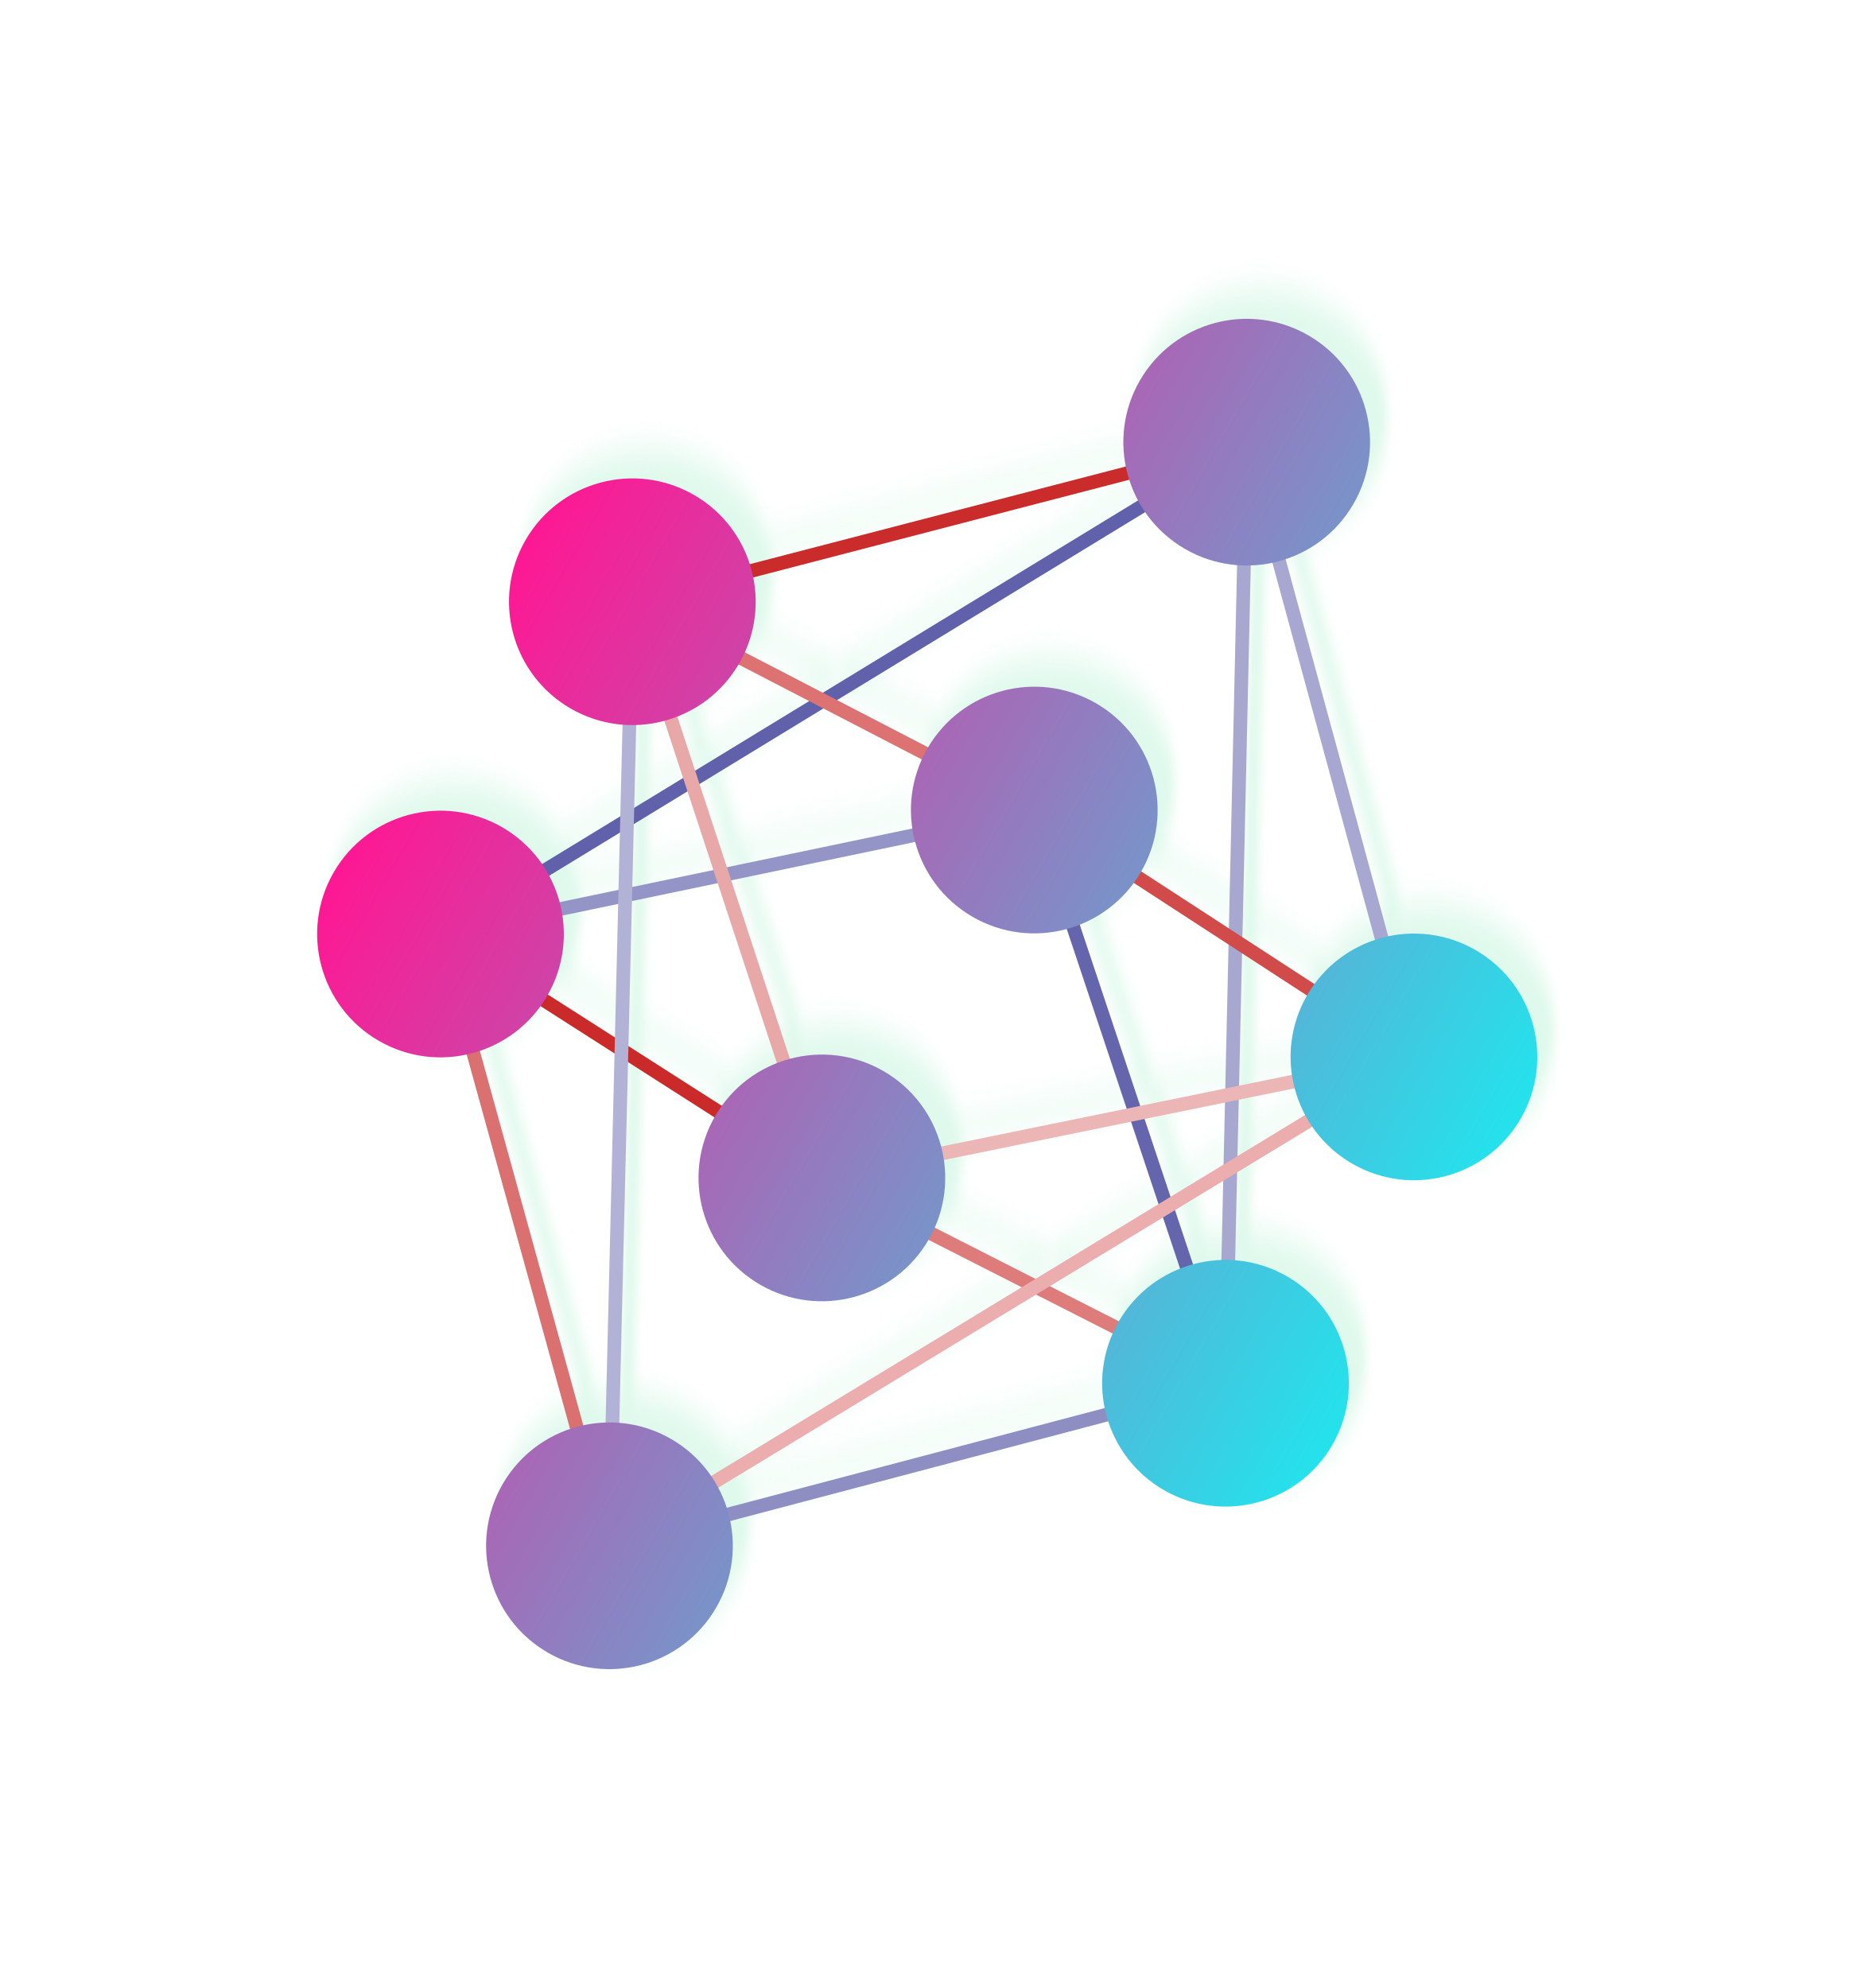
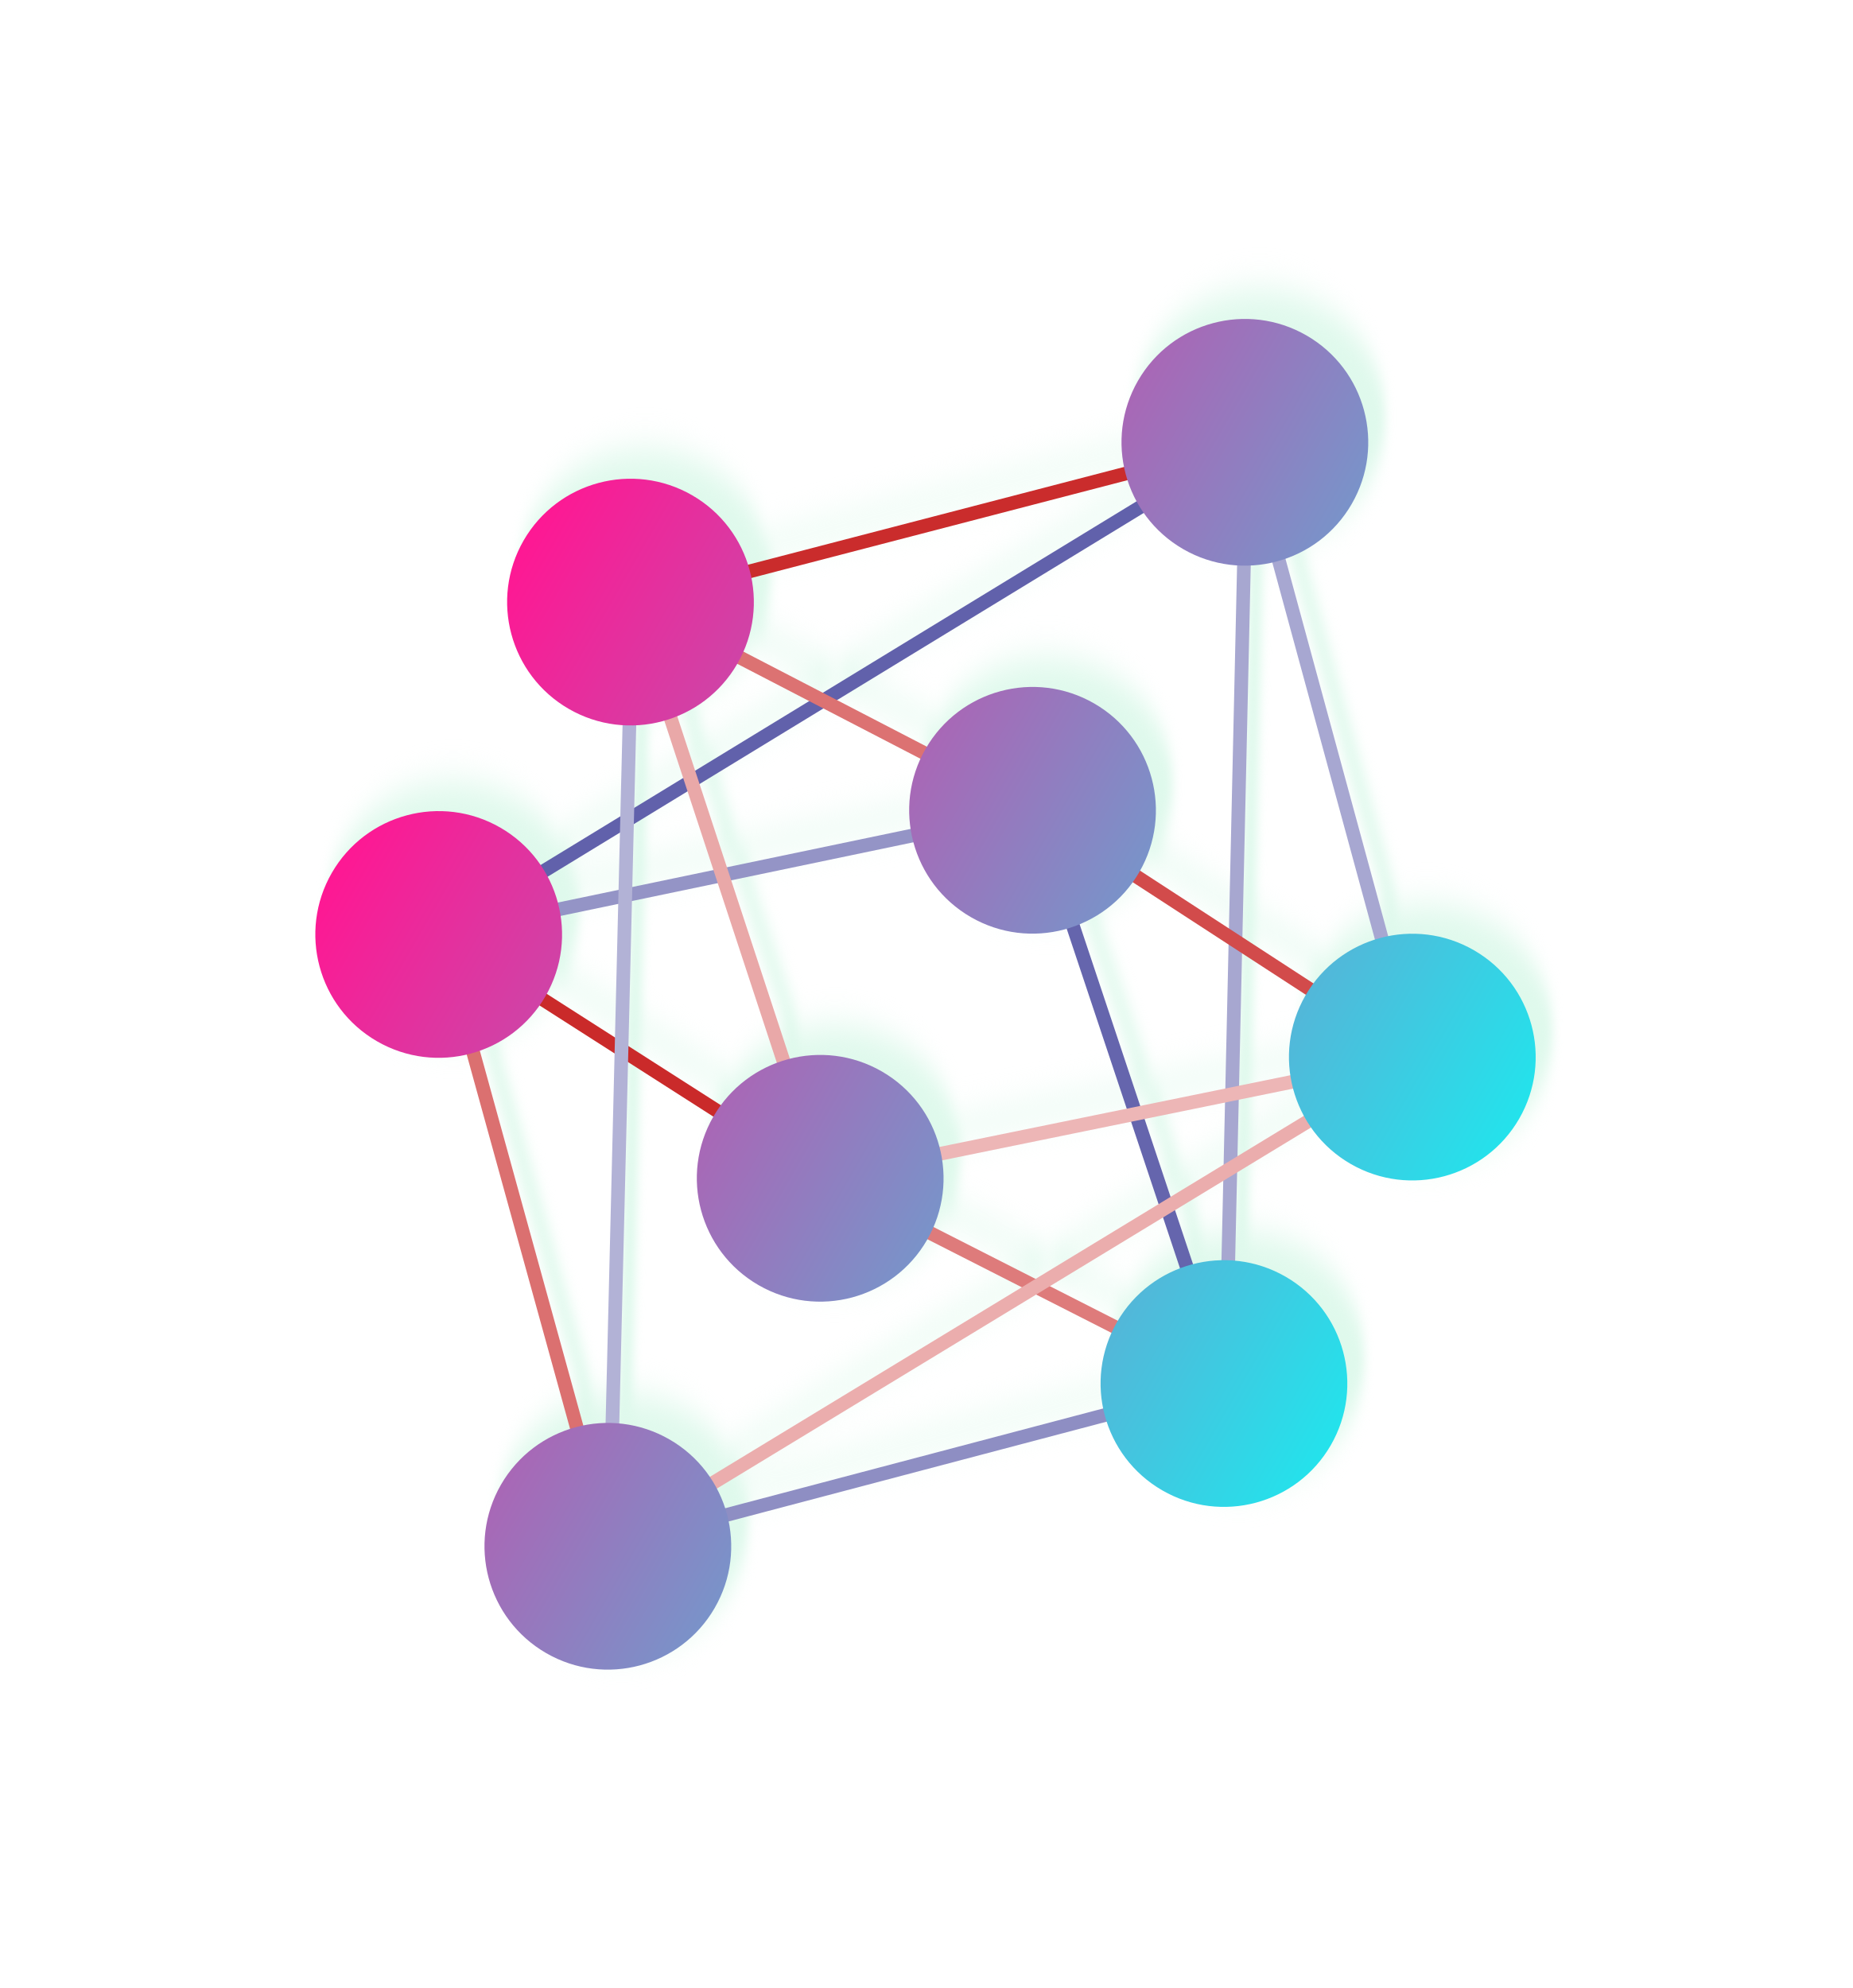
- <svg xmlns="http://www.w3.org/2000/svg" xmlns:xlink="http://www.w3.org/1999/xlink" width="28.996mm" height="31.116mm" viewBox="0 0 28.996 31.116" version="1.1" id="svg42420" xml:space="preserve">
-   <defs id="defs42417">
-     <linearGradient id="linearGradient20995">
-       <stop style="stop-color:#23e3ec;stop-opacity:1;" offset="0" id="stop23105" />
-       <stop style="stop-color:#ff1793;stop-opacity:1;" offset="1" id="stop23107" />
+ <svg xmlns="http://www.w3.org/2000/svg" xmlns:xlink="http://www.w3.org/1999/xlink" xml:space="preserve" width="109.591" height="117.602" viewBox="0 0 28.996 31.116">
+   <defs>
+     <linearGradient id="a">
+       <stop offset="0" stop-color="#23e3ec" />
+       <stop offset="1" stop-color="#ff1793" />
    </linearGradient>
-     <filter style="color-interpolation-filters:sRGB" id="filter3322" x="-0.03" y="-0.023" width="1.061" height="1.046">
-       <feGaussianBlur stdDeviation="1.911" id="feGaussianBlur3324" />
+     <linearGradient xlink:href="#a" id="c" x1="650" x2="819" y1="308" y2="308" gradientUnits="userSpaceOnUse" />
+     <linearGradient xlink:href="#a" id="d" x1="650" x2="819" y1="308" y2="308" gradientUnits="userSpaceOnUse" />
+     <linearGradient xlink:href="#a" id="e" x1="650" x2="819" y1="308" y2="308" gradientUnits="userSpaceOnUse" />
+     <linearGradient xlink:href="#a" id="f" x1="650" x2="819" y1="308" y2="308" gradientUnits="userSpaceOnUse" />
+     <linearGradient xlink:href="#a" id="g" x1="650" x2="819" y1="308" y2="308" gradientUnits="userSpaceOnUse" />
+     <linearGradient xlink:href="#a" id="h" x1="650" x2="819" y1="308" y2="308" gradientUnits="userSpaceOnUse" />
+     <linearGradient xlink:href="#a" id="i" x1="650" x2="819" y1="308" y2="308" gradientUnits="userSpaceOnUse" />
+     <linearGradient xlink:href="#a" id="j" x1="650" x2="819" y1="308" y2="308" gradientUnits="userSpaceOnUse" />
+     <linearGradient xlink:href="#a" id="k" x1="650" x2="819" y1="308" y2="308" gradientUnits="userSpaceOnUse" />
+     <filter id="b" width="1.061" height="1.046" x="-.03" y="-.023" color-interpolation-filters="sRGB">
+       <feGaussianBlur stdDeviation="1.911" />
    </filter>
-     <linearGradient xlink:href="#linearGradient20995" id="linearGradient2078" x1="650" y1="308" x2="819" y2="308" gradientUnits="userSpaceOnUse" />
-     <linearGradient xlink:href="#linearGradient20995" id="linearGradient1496" gradientUnits="userSpaceOnUse" x1="650" y1="308" x2="819" y2="308" />
-     <linearGradient xlink:href="#linearGradient20995" id="linearGradient1498" gradientUnits="userSpaceOnUse" x1="650" y1="308" x2="819" y2="308" />
-     <linearGradient xlink:href="#linearGradient20995" id="linearGradient1500" gradientUnits="userSpaceOnUse" x1="650" y1="308" x2="819" y2="308" />
-     <linearGradient xlink:href="#linearGradient20995" id="linearGradient1502" gradientUnits="userSpaceOnUse" x1="650" y1="308" x2="819" y2="308" />
-     <linearGradient xlink:href="#linearGradient20995" id="linearGradient1504" gradientUnits="userSpaceOnUse" x1="650" y1="308" x2="819" y2="308" />
-     <linearGradient xlink:href="#linearGradient20995" id="linearGradient1506" gradientUnits="userSpaceOnUse" x1="650" y1="308" x2="819" y2="308" />
-     <linearGradient xlink:href="#linearGradient20995" id="linearGradient1508" gradientUnits="userSpaceOnUse" x1="650" y1="308" x2="819" y2="308" />
-     <linearGradient xlink:href="#linearGradient20995" id="linearGradient1510" gradientUnits="userSpaceOnUse" x1="650" y1="308" x2="819" y2="308" />
  </defs>
-   <g id="layer1" transform="translate(-128.879,-162.7637)">
-     <g id="g838" transform="rotate(-150,142.3965,173.6823)">
-       <g transform="matrix(0.1072383,0,0,0.1072383,60.43812,137.5936)" id="g662-6" style="mix-blend-mode:normal;fill:#dff9ec;fill-opacity:1;stroke:#dff9ec;stroke-opacity:1;filter:url(#filter3322);-webkit-tap-highlight-color:rgba(0, 0, 0, 0)">
-         <path class="link" d="m 734.5,215 66,65" style="fill:#dff9ec;fill-opacity:1;stroke:#dff9ec;stroke-width:2;stroke-opacity:1" id="path616-1" />
-         <path class="link" d="m 734.5,277 66,3" style="fill:#dff9ec;fill-opacity:1;stroke:#dff9ec;stroke-width:2;stroke-opacity:1" id="path618-8" />
-         <path class="link" d="m 734.5,339 66,-59" style="fill:#dff9ec;fill-opacity:1;stroke:#dff9ec;stroke-width:2;stroke-opacity:1" id="path620-7" />
-         <path class="link" d="m 734.5,401 66,-121" style="fill:#dff9ec;fill-opacity:1;stroke:#dff9ec;stroke-width:2;stroke-opacity:1" id="path622-9" />
-         <path class="link" d="m 734.5,215 66,121" style="fill:#dff9ec;fill-opacity:1;stroke:#dff9ec;stroke-width:2;stroke-opacity:1" id="path624-2" />
-         <path class="link" d="m 734.5,277 66,59" style="fill:#dff9ec;fill-opacity:1;stroke:#dff9ec;stroke-width:2;stroke-opacity:1" id="path626-0" />
-         <path class="link" d="m 734.5,339 66,-3" style="fill:#dff9ec;fill-opacity:1;stroke:#dff9ec;stroke-width:2;stroke-opacity:1" id="path628-2" />
-         <path class="link" d="m 734.5,401 66,-65" style="fill:#dff9ec;fill-opacity:1;stroke:#dff9ec;stroke-width:2;stroke-opacity:1" id="path630-3" />
-         <path class="link" d="m 668.5,280.5 66,-65.5" style="fill:#dff9ec;fill-opacity:1;stroke:#dff9ec;stroke-width:2;stroke-opacity:1" id="path632-7" />
-         <path class="link" d="m 668.5,280.5 66,-3.5" style="fill:#dff9ec;fill-opacity:1;stroke:#dff9ec;stroke-width:2;stroke-opacity:1" id="path634-5" />
-         <path class="link" d="m 668.5,280.5 66,58.5" style="fill:#dff9ec;fill-opacity:1;stroke:#dff9ec;stroke-width:2;stroke-opacity:1" id="path636-9" />
-         <path class="link" d="m 668.5,280.5 66,120.5" style="fill:#dff9ec;fill-opacity:1;stroke:#dff9ec;stroke-width:2;stroke-opacity:1" id="path638-2" />
-         <path class="link" d="M 668.5,335.5 734.5,215" style="fill:#dff9ec;fill-opacity:1;stroke:#dff9ec;stroke-width:2;stroke-opacity:1" id="path640-2" />
-         <path class="link" d="m 668.5,335.5 66,-58.5" style="fill:#dff9ec;fill-opacity:1;stroke:#dff9ec;stroke-width:2;stroke-opacity:1" id="path642-8" />
-         <path class="link" d="m 668.5,335.5 66,3.5" style="fill:#dff9ec;fill-opacity:1;stroke:#dff9ec;stroke-width:2;stroke-opacity:1" id="path644-9" />
-         <path class="link" d="m 668.5,335.5 66,65.5" style="fill:#dff9ec;fill-opacity:1;stroke:#dff9ec;stroke-width:2;stroke-opacity:1" id="path646-7" />
-         <text class="text" dy="0.35em" x="633.5" y="457" style="font-size:12px;fill:#dff9ec;fill-opacity:1;stroke:#dff9ec;stroke-opacity:1" id="text655-3" />
-         <text class="text" dy="0.35em" x="699.5" y="457" style="font-size:12px;fill:#dff9ec;fill-opacity:1;stroke:#dff9ec;stroke-opacity:1" id="text657-6" />
-         <text class="text" dy="0.35em" x="765.5" y="457" style="font-size:12px;fill:#dff9ec;fill-opacity:1;stroke:#dff9ec;stroke-opacity:1" id="text659-1" />
-         <g id="g1126-2" style="fill:#dff9ec;fill-opacity:1;stroke:#dff9ec;stroke-opacity:1">
-           <circle r="18" class="node" id="0_0-3-9" cx="668.5" cy="280.5" style="fill:#dff9ec;fill-opacity:1;stroke:#dff9ec;stroke-opacity:1" />
-           <circle r="18" class="node" id="0_1-6-3" cx="668.5" cy="335.5" style="fill:#dff9ec;fill-opacity:1;stroke:#dff9ec;stroke-opacity:1" />
-           <circle r="18" class="node" id="1_0-7-1" cx="734.5" cy="215" style="fill:#dff9ec;fill-opacity:1;stroke:#dff9ec;stroke-opacity:1" />
-           <circle r="18" class="node" id="1_1-5-9" cx="734.5" cy="277" style="fill:#dff9ec;fill-opacity:1;stroke:#dff9ec;stroke-opacity:1" />
-           <circle r="18" class="node" id="1_2-3-4" cx="734.5" cy="339" style="fill:#dff9ec;fill-opacity:1;stroke:#dff9ec;stroke-opacity:1" />
-           <circle r="18" class="node" id="1_3-5-7" cx="734.5" cy="401" style="fill:#dff9ec;fill-opacity:1;stroke:#dff9ec;stroke-opacity:1" />
-           <circle r="18" class="node" id="2_0-6-8" cx="800.5" cy="280" style="fill:#dff9ec;fill-opacity:1;stroke:#dff9ec;stroke-opacity:1" />
-           <circle r="18" class="node" id="2_1-2-4" cx="800.5" cy="336" style="fill:#dff9ec;fill-opacity:1;stroke:#dff9ec;stroke-opacity:1" />
-         </g>
-       </g>
-       <g transform="matrix(0.1072383,0,0,0.1072383,60.43812,137.1389)" id="g662" style="-webkit-tap-highlight-color:rgba(0, 0, 0, 0)">
-         <path class="link" d="m 734.5,215 66,65" style="stroke:#db7070;stroke-width:2;stroke-opacity:1" id="path616" />
-         <path class="link" d="m 734.5,277 66,3" style="stroke:#ca2a2a;stroke-width:2;stroke-opacity:1" id="path618" />
-         <path class="link" d="m 734.5,339 66,-59" style="stroke:#9494c6;stroke-width:2;stroke-opacity:1" id="path620" />
-         <path class="link" d="m 734.5,401 66,-121" style="stroke:#6161ab;stroke-width:2;stroke-opacity:1" id="path622" />
-         <path class="link" d="m 734.5,215 66,121" style="stroke:#b2b2d6;stroke-width:2;stroke-opacity:1" id="path624" />
-         <path class="link" d="m 734.5,277 66,59" style="stroke:#e9a8a8;stroke-width:2;stroke-opacity:1" id="path626" />
-         <path class="link" d="m 734.5,339 66,-3" style="stroke:#dc7272;stroke-width:2;stroke-opacity:1" id="path628" />
-         <path class="link" d="m 734.5,401 66,-65" style="stroke:#ca2c2c;stroke-width:2;stroke-opacity:1" id="path630" />
-         <path class="link" d="m 668.5,280.5 66,-65.5" style="stroke:#8e8ec3;stroke-width:2;stroke-opacity:1" id="path632" />
-         <path class="link" d="m 668.5,280.5 66,-3.5" style="stroke:#de7b7b;stroke-width:2;stroke-opacity:1" id="path634" />
-         <path class="link" d="m 668.5,280.5 66,58.5" style="stroke:#6565ad;stroke-width:2;stroke-opacity:1" id="path636" />
-         <path class="link" d="m 668.5,280.5 66,120.5" style="stroke:#a7a7d0;stroke-width:2;stroke-opacity:1" id="path638" />
-         <path class="link" d="M 668.5,335.5 734.5,215" style="stroke:#ebadad;stroke-width:2;stroke-opacity:1" id="path640" />
-         <path class="link" d="m 668.5,335.5 66,-58.5" style="stroke:#edb6b6;stroke-width:2;stroke-opacity:1" id="path642" />
-         <path class="link" d="m 668.5,335.5 66,3.5" style="stroke:#d24b4b;stroke-width:2;stroke-opacity:1" id="path644" />
-         <path class="link" d="m 668.5,335.5 66,65.5" style="stroke:#a7a7d1;stroke-width:2;stroke-opacity:1" id="path646" />
-         <text class="text" dy="0.35em" x="633.5" y="457" style="font-size:12px" id="text655" />
-         <text class="text" dy="0.35em" x="699.5" y="457" style="font-size:12px" id="text657" />
-         <text class="text" dy="0.35em" x="765.5" y="457" style="font-size:12px" id="text659" />
-         <g id="g1126" style="fill:url(#linearGradient2078);fill-opacity:1">
-           <circle r="18" class="node" id="0_0-3" cx="668.5" cy="280.5" style="fill:url(#linearGradient1496);fill-opacity:1;stroke:none" />
-           <circle r="18" class="node" id="0_1-6" cx="668.5" cy="335.5" style="fill:url(#linearGradient1498);fill-opacity:1;stroke:none" />
-           <circle r="18" class="node" id="1_0-7" cx="734.5" cy="215" style="fill:url(#linearGradient1500);fill-opacity:1;stroke:none" />
-           <circle r="18" class="node" id="1_1-5" cx="734.5" cy="277" style="fill:url(#linearGradient1502);fill-opacity:1;stroke:none" />
-           <circle r="18" class="node" id="1_2-3" cx="734.5" cy="339" style="fill:url(#linearGradient1504);fill-opacity:1;stroke:none" />
-           <circle r="18" class="node" id="1_3-5" cx="734.5" cy="401" style="fill:url(#linearGradient1506);fill-opacity:1;stroke:none" />
-           <circle r="18" class="node" id="2_0-6" cx="800.5" cy="280" style="fill:url(#linearGradient1508);fill-opacity:1;stroke:none" />
-           <circle r="18" class="node" id="2_1-2" cx="800.5" cy="336" style="fill:url(#linearGradient1510);fill-opacity:1;stroke:none" />
-         </g>
-       </g>
+   <g fill="#dff9ec" stroke="#dff9ec" filter="url(#b)" style="mix-blend-mode:normal;-webkit-tap-highlight-color:transparent" transform="matrix(-.0929 -.0536 .0536 -.0929 66.451 83.152)">
+     <path stroke-width="2" d="m734.5 215 66 65m-66-3 66 3m-66 59 66-59m-66 121 66-121m-66-65 66 121m-66-59 66 59m-66 3 66-3m-66 65 66-65m-132-55.5 66-65.5m-66 65.5 66-3.5m-66 3.5 66 58.5m-66-58.5 66 120.5m-66-65.5 66-120.5m-66 120.5 66-58.5m-66 58.5 66 3.5m-66-3.5 66 65.5" class="link" />
+     <circle cx="668.5" cy="280.5" r="18" class="node" />
+     <circle cx="668.5" cy="335.5" r="18" class="node" />
+     <circle cx="734.5" cy="215" r="18" class="node" />
+     <circle cx="734.5" cy="277" r="18" class="node" />
+     <circle cx="734.5" cy="339" r="18" class="node" />
+     <circle cx="734.5" cy="401" r="18" class="node" />
+     <circle cx="800.5" cy="280" r="18" class="node" />
+     <circle cx="800.5" cy="336" r="18" class="node" />
+   </g>
+   <g style="-webkit-tap-highlight-color:transparent">
+     <path stroke="#db7070" stroke-width=".214" d="m9.538 24.195-2.644-9.576" class="link" />
+     <path stroke="#ca2a2a" stroke-width=".214" d="m12.863 18.437-5.969-3.818" class="link" />
+     <path stroke="#9494c6" stroke-width=".214" d="m16.187 12.679-9.293 1.94" class="link" />
+     <path stroke="#6161ab" stroke-width=".214" d="m19.511 6.92-12.617 7.7" class="link" />
+     <path stroke="#b2b2d6" stroke-width=".214" d="m9.538 24.195.359-14.776" class="link" />
+     <path stroke="#e9a8a8" stroke-width=".214" d="M12.863 18.437 9.897 9.419" class="link" />
+     <path stroke="#dc7272" stroke-width=".214" d="m16.187 12.679-6.29-3.26" class="link" />
+     <path stroke="#ca2c2c" stroke-width=".214" d="m19.511 6.92-9.614 2.5" class="link" />
+     <path stroke="#8e8ec3" stroke-width=".214" d="m19.18 21.65-9.642 2.545" class="link" />
+     <path stroke="#de7b7b" stroke-width=".214" d="m19.18 21.65-6.317-3.213" class="link" />
+     <path stroke="#6565ad" stroke-width=".214" d="m19.18 21.65-2.993-8.971" class="link" />
+     <path stroke="#a7a7d0" stroke-width=".214" d="m19.18 21.65.331-14.73" class="link" />
+     <path stroke="#ebadad" stroke-width=".214" d="m22.129 16.543-12.59 7.652" class="link" />
+     <path stroke="#edb6b6" stroke-width=".214" d="m22.129 16.543-9.266 1.894" class="link" />
+     <path stroke="#d24b4b" stroke-width=".214" d="m22.129 16.543-5.942-3.864" class="link" />
+     <path stroke="#a7a7d1" stroke-width=".214" d="M22.129 16.543 19.51 6.92" class="link" />
+     <g fill="url(#c)" transform="matrix(-.0929 -.0536 .0536 -.0929 66.224 83.545)">
+       <circle cx="668.5" cy="280.5" r="18" fill="url(#d)" class="node" />
+       <circle cx="668.5" cy="335.5" r="18" fill="url(#e)" class="node" />
+       <circle cx="734.5" cy="215" r="18" fill="url(#f)" class="node" />
+       <circle cx="734.5" cy="277" r="18" fill="url(#g)" class="node" />
+       <circle cx="734.5" cy="339" r="18" fill="url(#h)" class="node" />
+       <circle cx="734.5" cy="401" r="18" fill="url(#i)" class="node" />
+       <circle cx="800.5" cy="280" r="18" fill="url(#j)" class="node" />
+       <circle cx="800.5" cy="336" r="18" fill="url(#k)" class="node" />
    </g>
  </g>
</svg>
